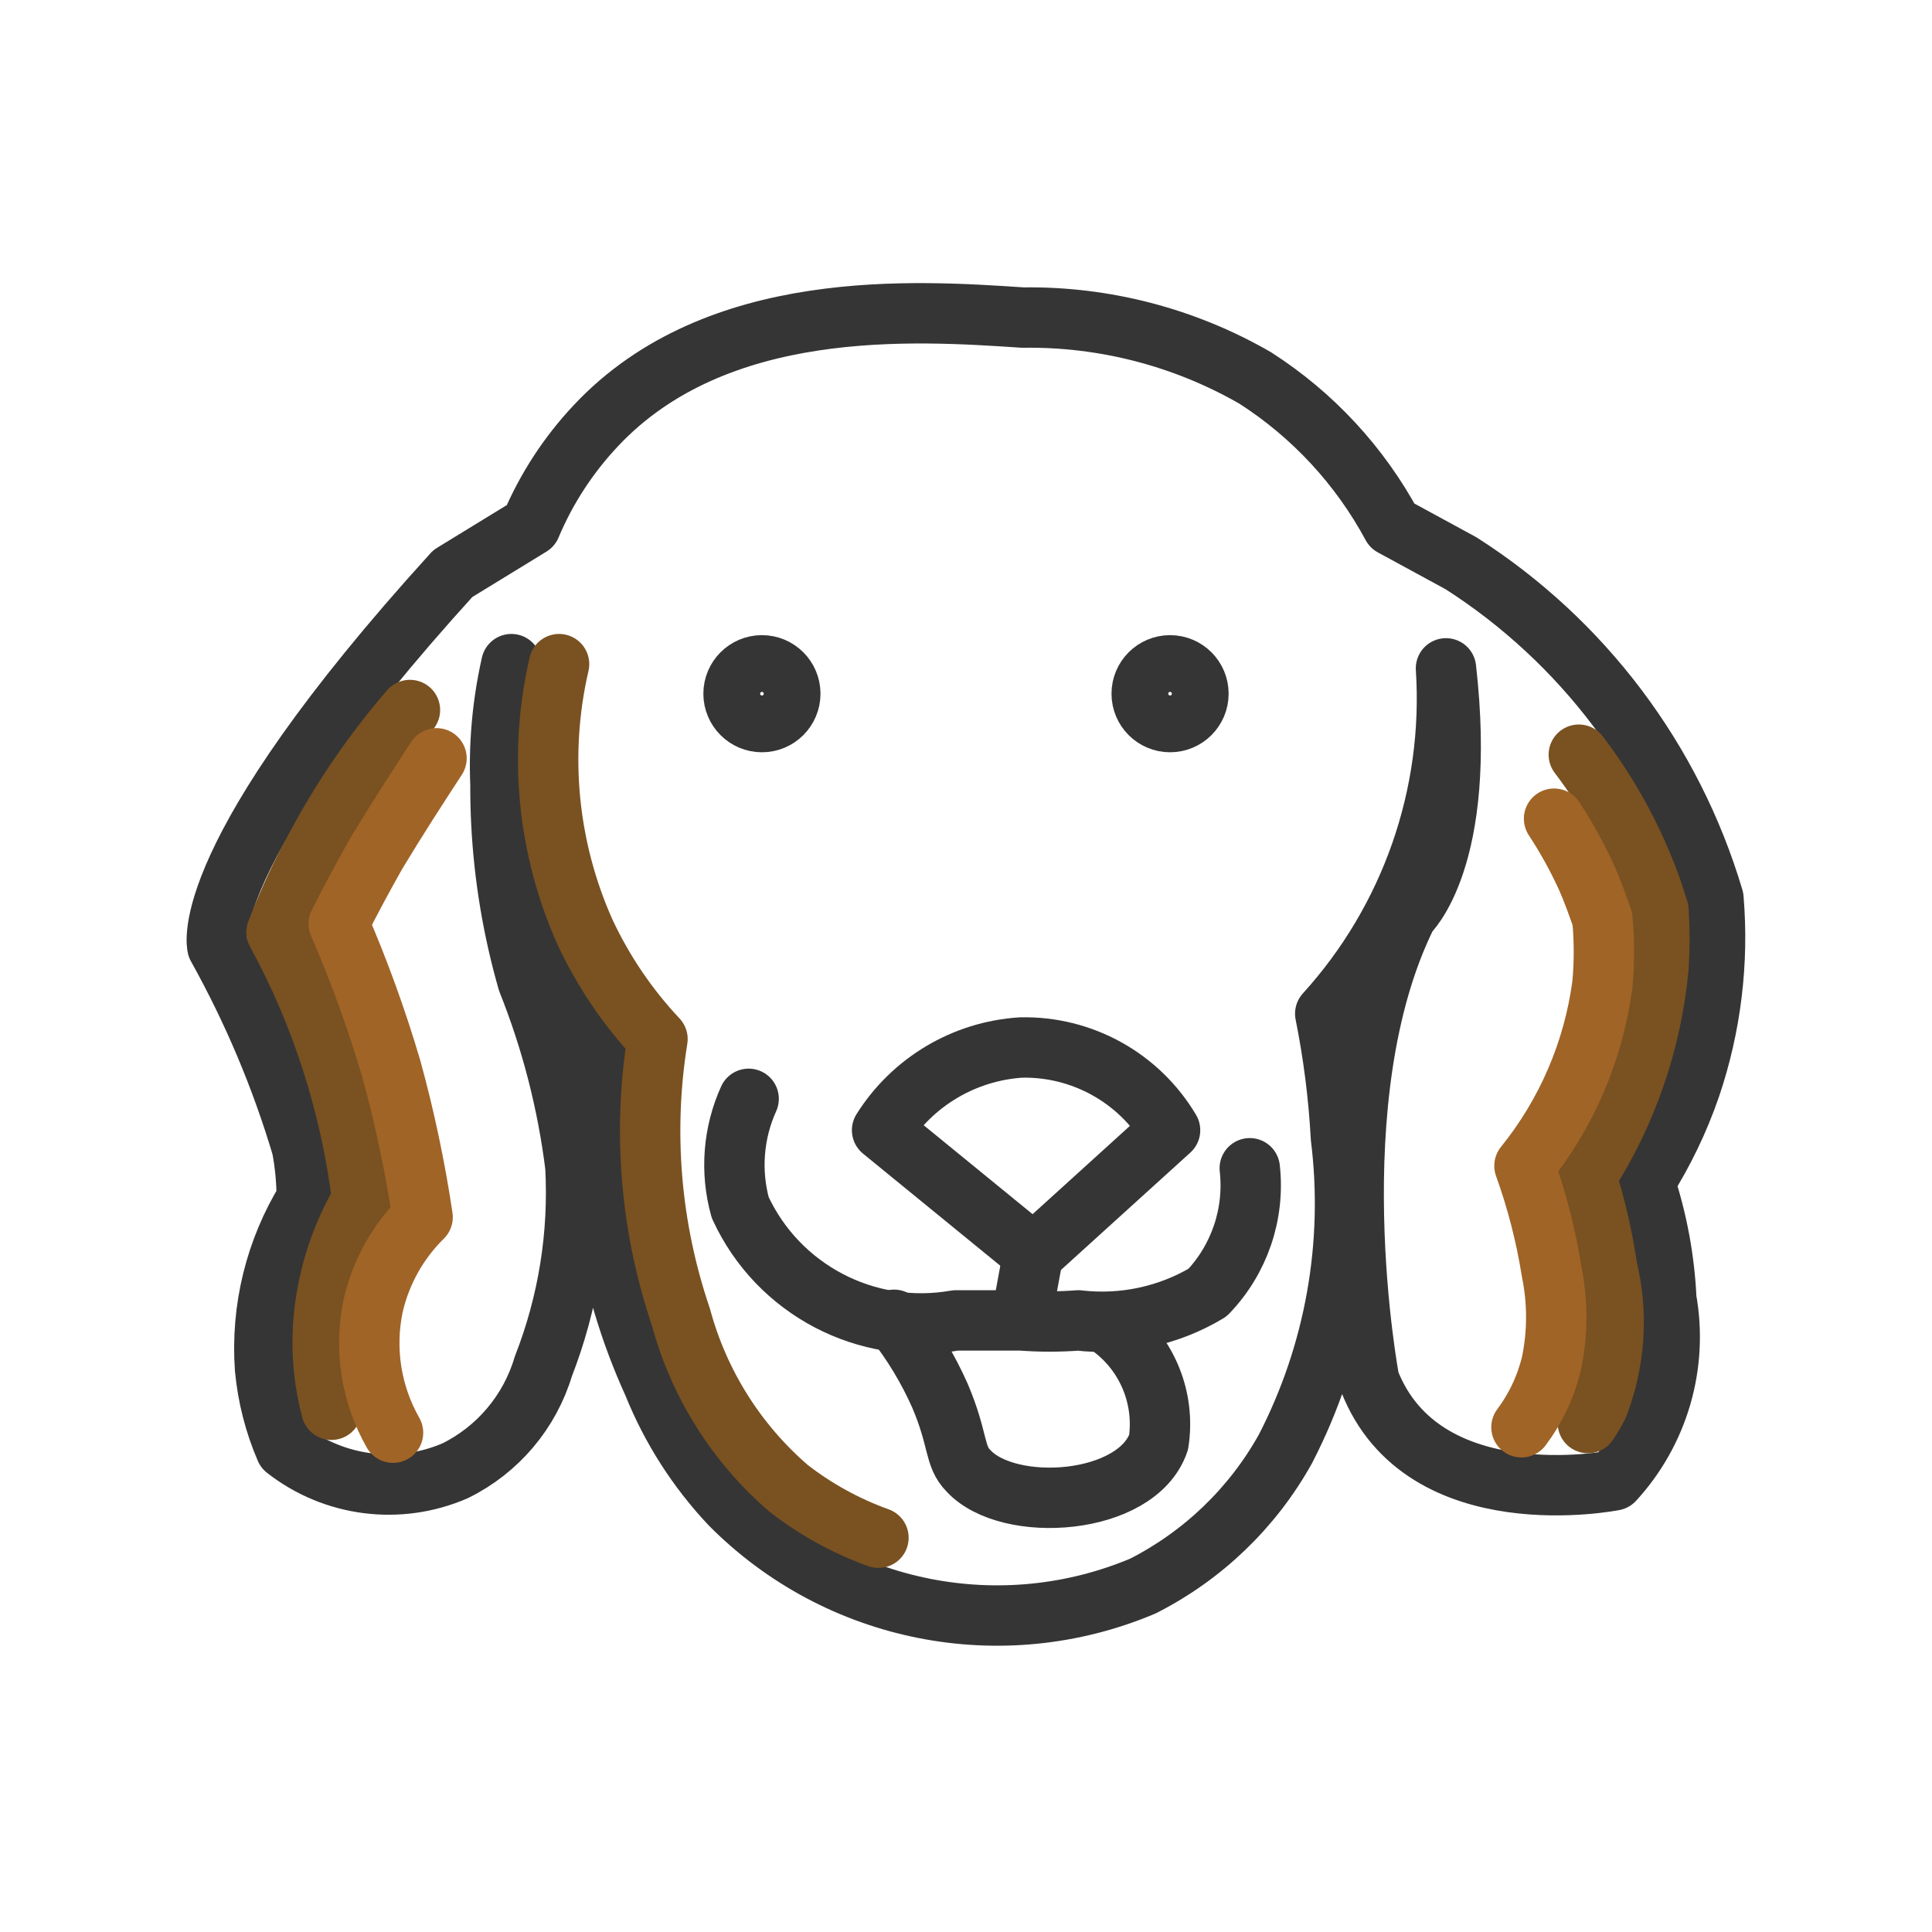
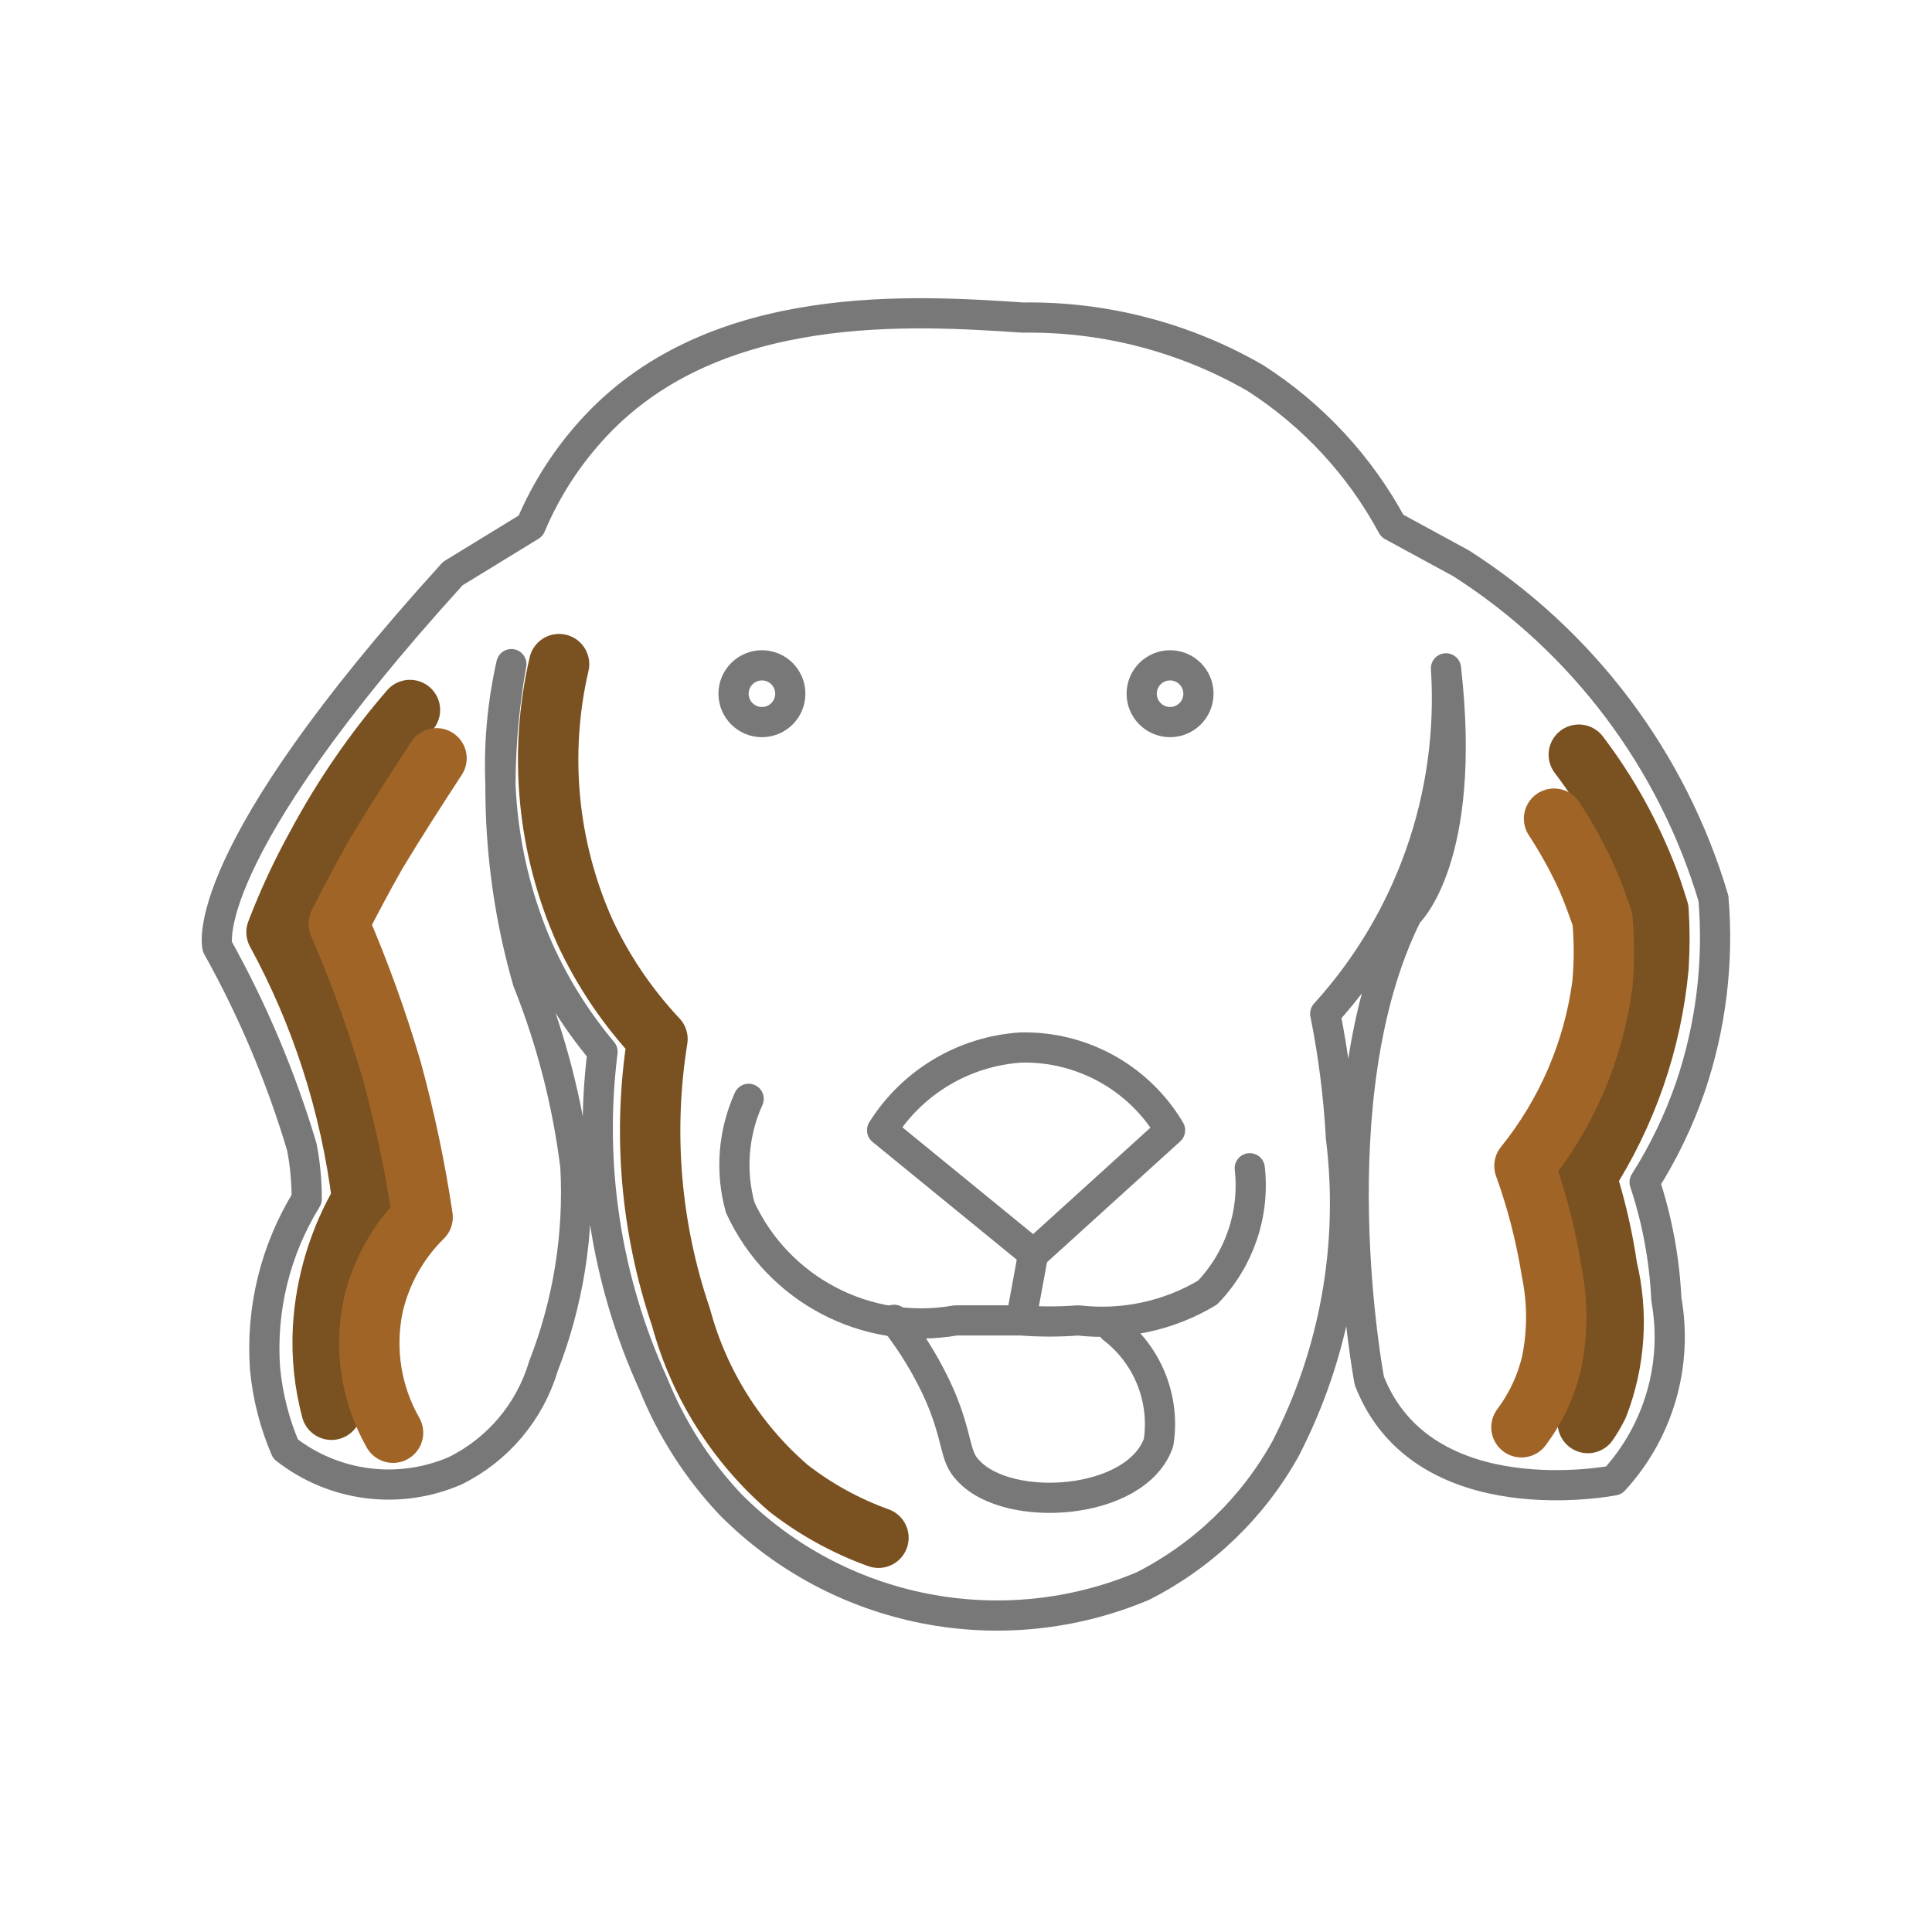
<svg xmlns="http://www.w3.org/2000/svg" viewBox="0 0 32 32">
-   <g fill="none" stroke-linecap="round" stroke-linejoin="round" stroke-width="1">
-     <g stroke="#353535">
+   <g fill="none" stroke-linecap="round" stroke-linejoin="round">
+     <g stroke="#787878" stroke-width="0.5">
      <path d="M12.1,24.92a6.38,6.38,0,0,1-1.28-2,10.2,10.2,0,0,1-.84-5.5,7.23,7.23,0,0,1-1.12-1.83A7.62,7.62,0,0,1,8.47,11a11.63,11.63,0,0,0,.27,5.25,12.4,12.4,0,0,1,.79,3.07A7.9,7.9,0,0,1,9,22.63a2.83,2.83,0,0,1-1.46,1.73A2.77,2.77,0,0,1,4.73,24a4.41,4.41,0,0,1-.34-1.33,4.71,4.71,0,0,1,.69-2.81A4.46,4.46,0,0,0,5,19,16.48,16.48,0,0,0,3.6,15.68S3.21,14.22,7.5,9.5l1.29-.79A5.57,5.57,0,0,1,9.87,7.05c2-2.13,5.27-1.91,7.07-1.79a7.49,7.49,0,0,1,3.85,1,6.66,6.66,0,0,1,2.27,2.45l1.14.62a9.95,9.95,0,0,1,4.18,5.55A7.72,7.72,0,0,1,28,18a7.52,7.52,0,0,1-.76,1.58,7.21,7.21,0,0,1,.36,1.94,3.51,3.51,0,0,1-.87,3s-3.16.63-4.05-1.65c0,0-.89-4.69.63-7.73,0,0,1-.91.64-4.07a7.76,7.76,0,0,1-2,5.72,14.37,14.37,0,0,1,.26,2.05A8.86,8.86,0,0,1,21.29,24a5.61,5.61,0,0,1-2.36,2.27A6.22,6.22,0,0,1,12.1,24.92Z" />
      <path d="M17.12,20.77l-2.51-2.05a2.94,2.94,0,0,1,2.3-1.37,2.8,2.8,0,0,1,2.47,1.37Z" />
      <path d="M12.4,18.2A2.65,2.65,0,0,0,12.26,20a3.3,3.3,0,0,0,3.57,1.87l1.08,0,.21-1.14-.21,1.14a6.22,6.22,0,0,0,.95,0A3.4,3.4,0,0,0,20,21.41a2.56,2.56,0,0,0,.7-2.06" />
      <path d="M14.81,21.86a5.88,5.88,0,0,1,.76,1.26c.31.73.23,1,.47,1.24.66.72,2.79.58,3.15-.47A2,2,0,0,0,18.43,22" />
      <circle cx="12.62" cy="11.49" r="0.47" />
      <circle cx="19.38" cy="11.49" r="0.47" />
    </g>
-     <g stroke="#7A5120">
+     <g stroke="#7A5120" stroke-width="1">
      <path d="M9.26,11a7,7,0,0,0,.43,4.44,6.77,6.77,0,0,0,1.2,1.77,9.59,9.59,0,0,0,.39,4.61,5.7,5.7,0,0,0,1.78,2.83,5.41,5.41,0,0,0,1.49.82" />
      <path d="M6.79,11.76A12.32,12.32,0,0,0,5.25,14a11.29,11.29,0,0,0-.67,1.44,12.34,12.34,0,0,1,.91,2.12A12.56,12.56,0,0,1,6,19.87,4.72,4.72,0,0,0,5.35,22a4.33,4.33,0,0,0,.14,1.35" />
      <path d="M26.15,12.5a8.26,8.26,0,0,1,1.16,2.1c.06.16.11.32.16.48a7.43,7.43,0,0,1,0,.94,7.72,7.72,0,0,1-1.2,3.47A9.4,9.4,0,0,1,26.62,21a3.83,3.83,0,0,1-.15,2.28,2.24,2.24,0,0,1-.17.29" />
    </g>
-     <g stroke="#A06427">
+     <g stroke="#A06427" stroke-width="1">
      <path d="M7.23,12.56c-.32.49-.65,1-1,1.58-.22.39-.43.78-.62,1.16a21,21,0,0,1,.87,2.4A20.84,20.84,0,0,1,7,20.16a3,3,0,0,0-.82,1.47,3,3,0,0,0,.33,2.1" />
      <path d="M25.74,13.56a7.31,7.31,0,0,1,.55,1c.1.23.18.46.25.66a5.82,5.82,0,0,1,0,1.09,6.05,6.05,0,0,1-1.29,3,9.6,9.6,0,0,1,.45,1.75,3.77,3.77,0,0,1,0,1.51,2.89,2.89,0,0,1-.5,1.07" />
    </g>
  </g>
</svg>
